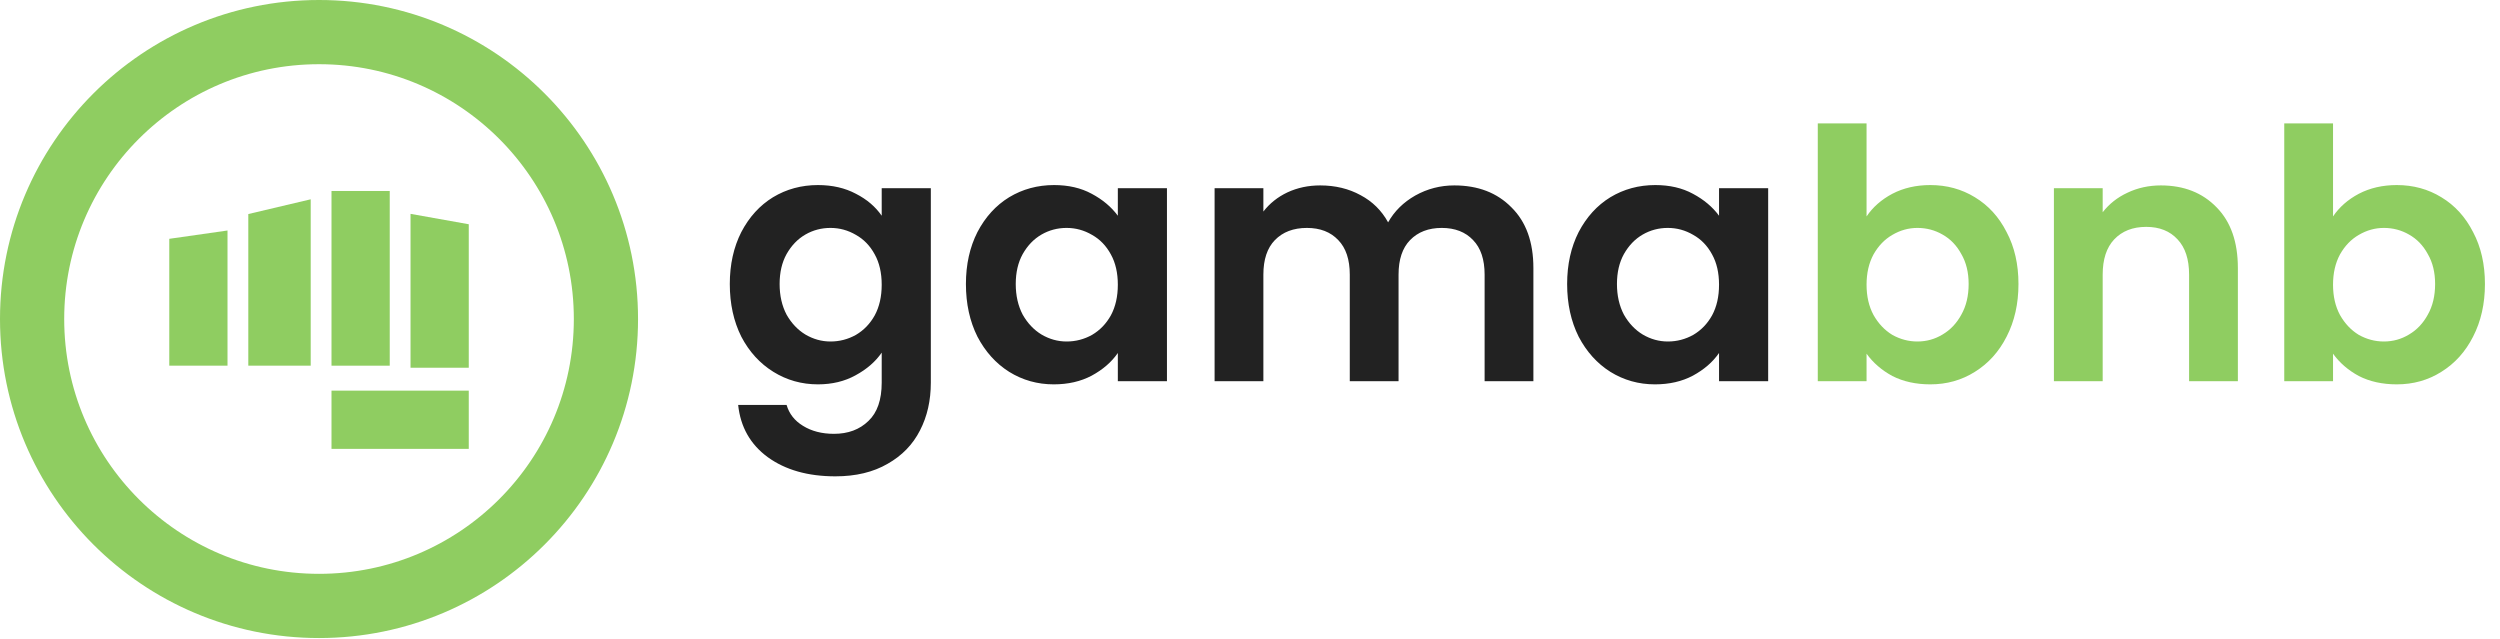
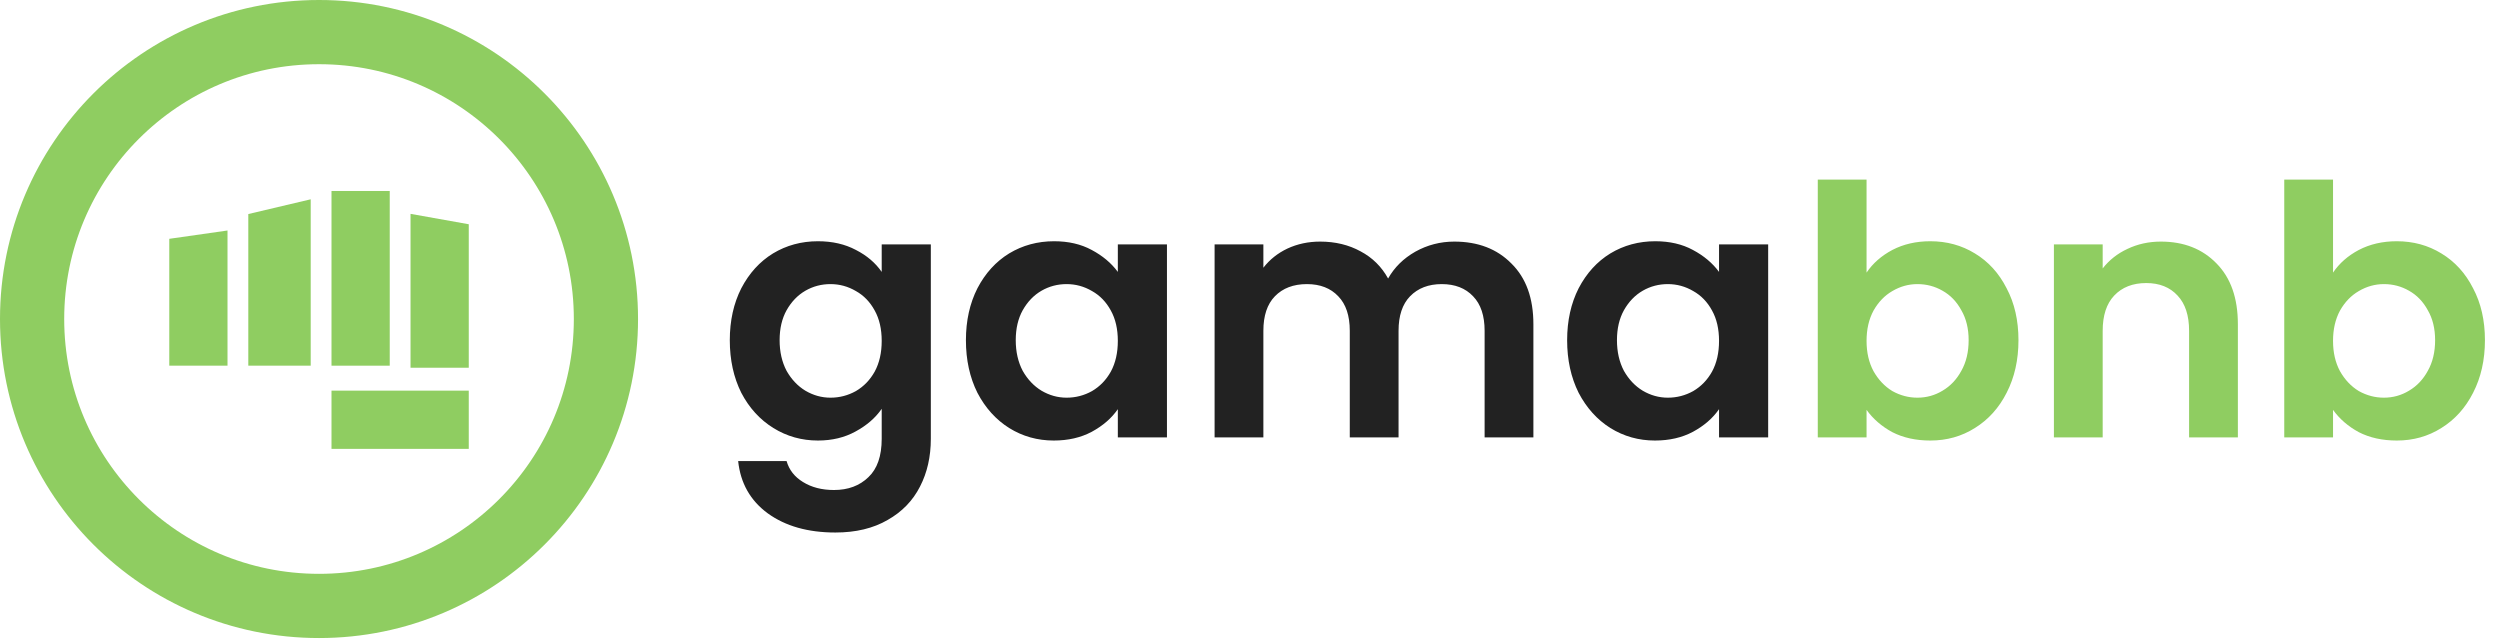
<svg xmlns="http://www.w3.org/2000/svg" width="623" height="159" viewBox="0 0 623 159" fill="none">
-   <path d="M465.146 53.932C466.709 51.617 468.851 49.736 471.571 48.289C474.349 46.842 477.504 46.118 481.035 46.118C485.144 46.118 488.849 47.131 492.148 49.157C495.505 51.183 498.139 54.077 500.049 57.84C502.017 61.544 503.001 65.856 503.001 70.776C503.001 75.696 502.017 80.066 500.049 83.887C498.139 87.649 495.505 90.572 492.148 92.656C488.849 94.74 485.144 95.781 481.035 95.781C477.446 95.781 474.292 95.087 471.571 93.698C468.908 92.251 466.767 90.398 465.146 88.141V95H452.991V30.751H465.146V53.932ZM490.585 70.776C490.585 67.882 489.978 65.393 488.762 63.309C487.604 61.168 486.042 59.547 484.074 58.447C482.164 57.347 480.08 56.798 477.822 56.798C475.623 56.798 473.539 57.377 471.571 58.534C469.661 59.634 468.098 61.255 466.883 63.396C465.725 65.538 465.146 68.056 465.146 70.95C465.146 73.844 465.725 76.362 466.883 78.504C468.098 80.645 469.661 82.295 471.571 83.453C473.539 84.552 475.623 85.102 477.822 85.102C480.08 85.102 482.164 84.523 484.074 83.366C486.042 82.208 487.604 80.558 488.762 78.417C489.978 76.275 490.585 73.728 490.585 70.776ZM538.489 46.205C544.219 46.205 548.85 48.029 552.381 51.675C555.912 55.264 557.677 60.3 557.677 66.782V95H545.522V68.432C545.522 64.612 544.567 61.689 542.656 59.663C540.746 57.579 538.142 56.537 534.842 56.537C531.485 56.537 528.823 57.579 526.855 59.663C524.944 61.689 523.989 64.612 523.989 68.432V95H511.834V46.9H523.989V52.891C525.61 50.807 527.665 49.186 530.154 48.029C532.701 46.813 535.479 46.205 538.489 46.205ZM581.391 53.932C582.954 51.617 585.096 49.736 587.816 48.289C590.595 46.842 593.749 46.118 597.28 46.118C601.39 46.118 605.094 47.131 608.393 49.157C611.751 51.183 614.384 54.077 616.294 57.84C618.262 61.544 619.246 65.856 619.246 70.776C619.246 75.696 618.262 80.066 616.294 83.887C614.384 87.649 611.751 90.572 608.393 92.656C605.094 94.74 601.39 95.781 597.28 95.781C593.691 95.781 590.537 95.087 587.816 93.698C585.154 92.251 583.012 90.398 581.391 88.141V95H569.236V30.751H581.391V53.932ZM606.831 70.776C606.831 67.882 606.223 65.393 605.007 63.309C603.85 61.168 602.287 59.547 600.319 58.447C598.409 57.347 596.325 56.798 594.068 56.798C591.868 56.798 589.784 57.377 587.816 58.534C585.906 59.634 584.343 61.255 583.128 63.396C581.97 65.538 581.391 68.056 581.391 70.95C581.391 73.844 581.97 76.362 583.128 78.504C584.343 80.645 585.906 82.295 587.816 83.453C589.784 84.552 591.868 85.102 594.068 85.102C596.325 85.102 598.409 84.523 600.319 83.366C602.287 82.208 603.85 80.558 605.007 78.417C606.223 76.275 606.831 73.728 606.831 70.776Z" fill="#8FCD61" />
-   <path d="M203.832 46.118C207.42 46.118 210.575 46.842 213.295 48.289C216.016 49.678 218.157 51.501 219.72 53.759V46.9H231.962V95.347C231.962 99.804 231.065 103.769 229.271 107.242C227.476 110.773 224.785 113.551 221.196 115.577C217.608 117.661 213.266 118.703 208.173 118.703C201.343 118.703 195.728 117.111 191.329 113.928C186.988 110.744 184.528 106.403 183.949 100.904H196.017C196.654 103.104 198.014 104.84 200.098 106.113C202.24 107.445 204.816 108.11 207.825 108.11C211.356 108.11 214.221 107.04 216.421 104.898C218.62 102.814 219.72 99.631 219.72 95.347V87.88C218.157 90.138 215.987 92.019 213.208 93.524C210.488 95.029 207.362 95.781 203.832 95.781C199.78 95.781 196.075 94.74 192.718 92.656C189.361 90.572 186.698 87.649 184.73 83.887C182.82 80.066 181.865 75.696 181.865 70.776C181.865 65.914 182.82 61.602 184.73 57.84C186.698 54.077 189.332 51.183 192.631 49.157C195.988 47.131 199.722 46.118 203.832 46.118ZM219.72 70.95C219.72 67.998 219.141 65.48 217.984 63.396C216.826 61.255 215.263 59.634 213.295 58.534C211.327 57.377 209.215 56.798 206.957 56.798C204.7 56.798 202.616 57.347 200.706 58.447C198.796 59.547 197.233 61.168 196.017 63.309C194.86 65.393 194.281 67.882 194.281 70.776C194.281 73.67 194.86 76.217 196.017 78.417C197.233 80.558 198.796 82.208 200.706 83.366C202.674 84.523 204.758 85.102 206.957 85.102C209.215 85.102 211.327 84.552 213.295 83.453C215.263 82.295 216.826 80.674 217.984 78.59C219.141 76.449 219.72 73.902 219.72 70.95ZM240.708 70.776C240.708 65.914 241.664 61.602 243.574 57.84C245.542 54.077 248.175 51.183 251.475 49.157C254.832 47.131 258.565 46.118 262.675 46.118C266.264 46.118 269.389 46.842 272.052 48.289C274.772 49.736 276.943 51.559 278.564 53.759V46.9H290.806V95H278.564V87.967C277.001 90.225 274.83 92.106 272.052 93.611C269.331 95.058 266.177 95.781 262.588 95.781C258.536 95.781 254.832 94.74 251.475 92.656C248.175 90.572 245.542 87.649 243.574 83.887C241.664 80.066 240.708 75.696 240.708 70.776ZM278.564 70.95C278.564 67.998 277.985 65.48 276.827 63.396C275.669 61.255 274.107 59.634 272.139 58.534C270.171 57.377 268.058 56.798 265.8 56.798C263.543 56.798 261.459 57.347 259.549 58.447C257.639 59.547 256.076 61.168 254.861 63.309C253.703 65.393 253.124 67.882 253.124 70.776C253.124 73.67 253.703 76.217 254.861 78.417C256.076 80.558 257.639 82.208 259.549 83.366C261.517 84.523 263.601 85.102 265.8 85.102C268.058 85.102 270.171 84.552 272.139 83.453C274.107 82.295 275.669 80.674 276.827 78.59C277.985 76.449 278.564 73.902 278.564 70.95ZM362.412 46.205C368.316 46.205 373.062 48.029 376.651 51.675C380.298 55.264 382.121 60.3 382.121 66.782V95H369.966V68.432C369.966 64.67 369.011 61.804 367.1 59.837C365.19 57.811 362.586 56.798 359.286 56.798C355.987 56.798 353.353 57.811 351.385 59.837C349.475 61.804 348.52 64.67 348.52 68.432V95H336.365V68.432C336.365 64.67 335.41 61.804 333.5 59.837C331.59 57.811 328.985 56.798 325.686 56.798C322.328 56.798 319.666 57.811 317.698 59.837C315.788 61.804 314.833 64.67 314.833 68.432V95H302.677V46.9H314.833V52.717C316.396 50.691 318.392 49.099 320.824 47.942C323.312 46.784 326.033 46.205 328.985 46.205C332.747 46.205 336.104 47.016 339.056 48.636C342.008 50.199 344.295 52.456 345.916 55.408C347.478 52.63 349.736 50.402 352.688 48.723C355.698 47.044 358.939 46.205 362.412 46.205ZM390.53 70.776C390.53 65.914 391.485 61.602 393.395 57.84C395.363 54.077 397.997 51.183 401.296 49.157C404.653 47.131 408.387 46.118 412.496 46.118C416.085 46.118 419.211 46.842 421.873 48.289C424.594 49.736 426.764 51.559 428.385 53.759V46.9H440.627V95H428.385V87.967C426.822 90.225 424.652 92.106 421.873 93.611C419.153 95.058 415.998 95.781 412.409 95.781C408.358 95.781 404.653 94.74 401.296 92.656C397.997 90.572 395.363 87.649 393.395 83.887C391.485 80.066 390.53 75.696 390.53 70.776ZM428.385 70.95C428.385 67.998 427.806 65.48 426.648 63.396C425.491 61.255 423.928 59.634 421.96 58.534C419.992 57.377 417.879 56.798 415.622 56.798C413.364 56.798 411.281 57.347 409.371 58.447C407.46 59.547 405.898 61.168 404.682 63.309C403.524 65.393 402.946 67.882 402.946 70.776C402.946 73.67 403.524 76.217 404.682 78.417C405.898 80.558 407.46 82.208 409.371 83.366C411.339 84.523 413.422 85.102 415.622 85.102C417.879 85.102 419.992 84.552 421.96 83.453C423.928 82.295 425.491 80.674 426.648 78.59C427.806 76.449 428.385 73.902 428.385 70.95Z" fill="#222222" />
+   <path d="M465.146 67.933C466.709 65.617 468.851 63.736 471.571 62.289C474.349 60.842 477.504 60.118 481.035 60.118C485.144 60.118 488.849 61.131 492.148 63.157C495.505 65.183 498.139 68.077 500.049 71.84C502.017 75.544 503.001 79.856 503.001 84.776C503.001 89.696 502.017 94.066 500.049 97.887C498.139 101.649 495.505 104.572 492.148 106.656C488.849 108.74 485.144 109.781 481.035 109.781C477.446 109.781 474.292 109.087 471.571 107.698C468.908 106.251 466.767 104.398 465.146 102.141V109H452.991V44.751H465.146V67.933ZM490.585 84.776C490.585 81.882 489.978 79.393 488.762 77.309C487.604 75.168 486.042 73.547 484.074 72.447C482.164 71.347 480.08 70.798 477.822 70.798C475.623 70.798 473.539 71.376 471.571 72.534C469.661 73.634 468.098 75.255 466.883 77.396C465.725 79.538 465.146 82.056 465.146 84.95C465.146 87.844 465.725 90.362 466.883 92.504C468.098 94.645 469.661 96.295 471.571 97.453C473.539 98.552 475.623 99.102 477.822 99.102C480.08 99.102 482.164 98.523 484.074 97.366C486.042 96.208 487.604 94.558 488.762 92.417C489.978 90.275 490.585 87.728 490.585 84.776ZM538.489 60.205C544.219 60.205 548.85 62.029 552.381 65.675C555.912 69.264 557.677 74.299 557.677 80.782V109H545.522V82.432C545.522 78.612 544.567 75.689 542.656 73.663C540.746 71.579 538.142 70.537 534.842 70.537C531.485 70.537 528.823 71.579 526.855 73.663C524.944 75.689 523.989 78.612 523.989 82.432V109H511.834V60.9H523.989V66.891C525.61 64.807 527.665 63.186 530.154 62.029C532.701 60.813 535.479 60.205 538.489 60.205ZM581.391 67.933C582.954 65.617 585.096 63.736 587.816 62.289C590.595 60.842 593.749 60.118 597.28 60.118C601.39 60.118 605.094 61.131 608.393 63.157C611.751 65.183 614.384 68.077 616.294 71.84C618.262 75.544 619.246 79.856 619.246 84.776C619.246 89.696 618.262 94.066 616.294 97.887C614.384 101.649 611.751 104.572 608.393 106.656C605.094 108.74 601.39 109.781 597.28 109.781C593.691 109.781 590.537 109.087 587.816 107.698C585.154 106.251 583.012 104.398 581.391 102.141V109H569.236V44.751H581.391V67.933ZM606.831 84.776C606.831 81.882 606.223 79.393 605.007 77.309C603.85 75.168 602.287 73.547 600.319 72.447C598.409 71.347 596.325 70.798 594.068 70.798C591.868 70.798 589.784 71.376 587.816 72.534C585.906 73.634 584.343 75.255 583.128 77.396C581.97 79.538 581.391 82.056 581.391 84.95C581.391 87.844 581.97 90.362 583.128 92.504C584.343 94.645 585.906 96.295 587.816 97.453C589.784 98.552 591.868 99.102 594.068 99.102C596.325 99.102 598.409 98.523 600.319 97.366C602.287 96.208 603.85 94.558 605.007 92.417C606.223 90.275 606.831 87.728 606.831 84.776Z" fill="#8FCD61" />
+   <path d="M203.832 60.118C207.42 60.118 210.575 60.842 213.295 62.289C216.016 63.678 218.157 65.501 219.72 67.759V60.9H231.962V109.347C231.962 113.804 231.065 117.769 229.271 121.242C227.476 124.773 224.785 127.551 221.196 129.577C217.608 131.661 213.266 132.703 208.173 132.703C201.343 132.703 195.728 131.111 191.329 127.928C186.988 124.744 184.528 120.403 183.949 114.904H196.017C196.654 117.104 198.014 118.84 200.098 120.113C202.24 121.445 204.816 122.11 207.825 122.11C211.356 122.11 214.221 121.04 216.421 118.898C218.62 116.814 219.72 113.631 219.72 109.347V101.88C218.157 104.138 215.987 106.019 213.208 107.524C210.488 109.029 207.362 109.781 203.832 109.781C199.78 109.781 196.075 108.74 192.718 106.656C189.361 104.572 186.698 101.649 184.73 97.887C182.82 94.066 181.865 89.696 181.865 84.776C181.865 79.914 182.82 75.602 184.73 71.84C186.698 68.077 189.332 65.183 192.631 63.157C195.988 61.131 199.722 60.118 203.832 60.118ZM219.72 84.95C219.72 81.998 219.141 79.48 217.984 77.396C216.826 75.255 215.263 73.634 213.295 72.534C211.327 71.376 209.215 70.798 206.957 70.798C204.7 70.798 202.616 71.347 200.706 72.447C198.796 73.547 197.233 75.168 196.017 77.309C194.86 79.393 194.281 81.882 194.281 84.776C194.281 87.67 194.86 90.217 196.017 92.417C197.233 94.558 198.796 96.208 200.706 97.366C202.674 98.523 204.758 99.102 206.957 99.102C209.215 99.102 211.327 98.552 213.295 97.453C215.263 96.295 216.826 94.674 217.984 92.59C219.141 90.449 219.72 87.902 219.72 84.95ZM240.708 84.776C240.708 79.914 241.664 75.602 243.574 71.84C245.542 68.077 248.175 65.183 251.475 63.157C254.832 61.131 258.565 60.118 262.675 60.118C266.264 60.118 269.389 60.842 272.052 62.289C274.772 63.736 276.943 65.559 278.564 67.759V60.9H290.806V109H278.564V101.967C277.001 104.225 274.83 106.106 272.052 107.611C269.331 109.058 266.177 109.781 262.588 109.781C258.536 109.781 254.832 108.74 251.475 106.656C248.175 104.572 245.542 101.649 243.574 97.887C241.664 94.066 240.708 89.696 240.708 84.776ZM278.564 84.95C278.564 81.998 277.985 79.48 276.827 77.396C275.669 75.255 274.107 73.634 272.139 72.534C270.171 71.376 268.058 70.798 265.8 70.798C263.543 70.798 261.459 71.347 259.549 72.447C257.639 73.547 256.076 75.168 254.861 77.309C253.703 79.393 253.124 81.882 253.124 84.776C253.124 87.67 253.703 90.217 254.861 92.417C256.076 94.558 257.639 96.208 259.549 97.366C261.517 98.523 263.601 99.102 265.8 99.102C268.058 99.102 270.171 98.552 272.139 97.453C274.107 96.295 275.669 94.674 276.827 92.59C277.985 90.449 278.564 87.902 278.564 84.95ZM362.412 60.205C368.316 60.205 373.062 62.029 376.651 65.675C380.298 69.264 382.121 74.299 382.121 80.782V109H369.966V82.432C369.966 78.67 369.011 75.805 367.1 73.837C365.19 71.811 362.586 70.798 359.286 70.798C355.987 70.798 353.353 71.811 351.385 73.837C349.475 75.805 348.52 78.67 348.52 82.432V109H336.365V82.432C336.365 78.67 335.41 75.805 333.5 73.837C331.59 71.811 328.985 70.798 325.686 70.798C322.328 70.798 319.666 71.811 317.698 73.837C315.788 75.805 314.833 78.67 314.833 82.432V109H302.677V60.9H314.833V66.717C316.396 64.691 318.392 63.099 320.824 61.942C323.312 60.784 326.033 60.205 328.985 60.205C332.747 60.205 336.104 61.016 339.056 62.636C342.008 64.199 344.295 66.457 345.916 69.409C347.478 66.63 349.736 64.402 352.688 62.723C355.698 61.044 358.939 60.205 362.412 60.205ZM390.53 84.776C390.53 79.914 391.485 75.602 393.395 71.84C395.363 68.077 397.997 65.183 401.296 63.157C404.653 61.131 408.387 60.118 412.496 60.118C416.085 60.118 419.211 60.842 421.873 62.289C424.594 63.736 426.764 65.559 428.385 67.759V60.9H440.627V109H428.385V101.967C426.822 104.225 424.652 106.106 421.873 107.611C419.153 109.058 415.998 109.781 412.409 109.781C408.358 109.781 404.653 108.74 401.296 106.656C397.997 104.572 395.363 101.649 393.395 97.887C391.485 94.066 390.53 89.696 390.53 84.776ZM428.385 84.95C428.385 81.998 427.806 79.48 426.648 77.396C425.491 75.255 423.928 73.634 421.96 72.534C419.992 71.376 417.879 70.798 415.622 70.798C413.364 70.798 411.281 71.347 409.371 72.447C407.46 73.547 405.898 75.168 404.682 77.309C403.524 79.393 402.946 81.882 402.946 84.776C402.946 87.67 403.524 90.217 404.682 92.417C405.898 94.558 407.46 96.208 409.371 97.366C411.339 98.523 413.422 99.102 415.622 99.102C417.879 99.102 419.992 98.552 421.96 97.453C423.928 96.295 425.491 94.674 426.648 92.59C427.806 90.449 428.385 87.902 428.385 84.95Z" fill="#222222" />
  <circle cx="79.5" cy="79.5" r="71.5" stroke="#8FCD61" stroke-width="16" />
  <path d="M56.696 91.127H42.184V59.512L56.696 57.439V91.127Z" fill="#8FCD61" />
  <path d="M102.304 91.646H116.816V55.884L102.304 53.293V91.646Z" fill="#8FCD61" />
  <path d="M77.427 91.127H61.878V53.339L77.427 49.665V91.127Z" fill="#8FCD61" />
  <rect x="82.61" y="47.592" width="14.512" height="43.536" fill="#8FCD61" />
  <rect x="82.61" y="111.859" width="14.512" height="34.207" transform="rotate(-90 82.6097 111.859)" fill="#8FCD61" />
</svg>
